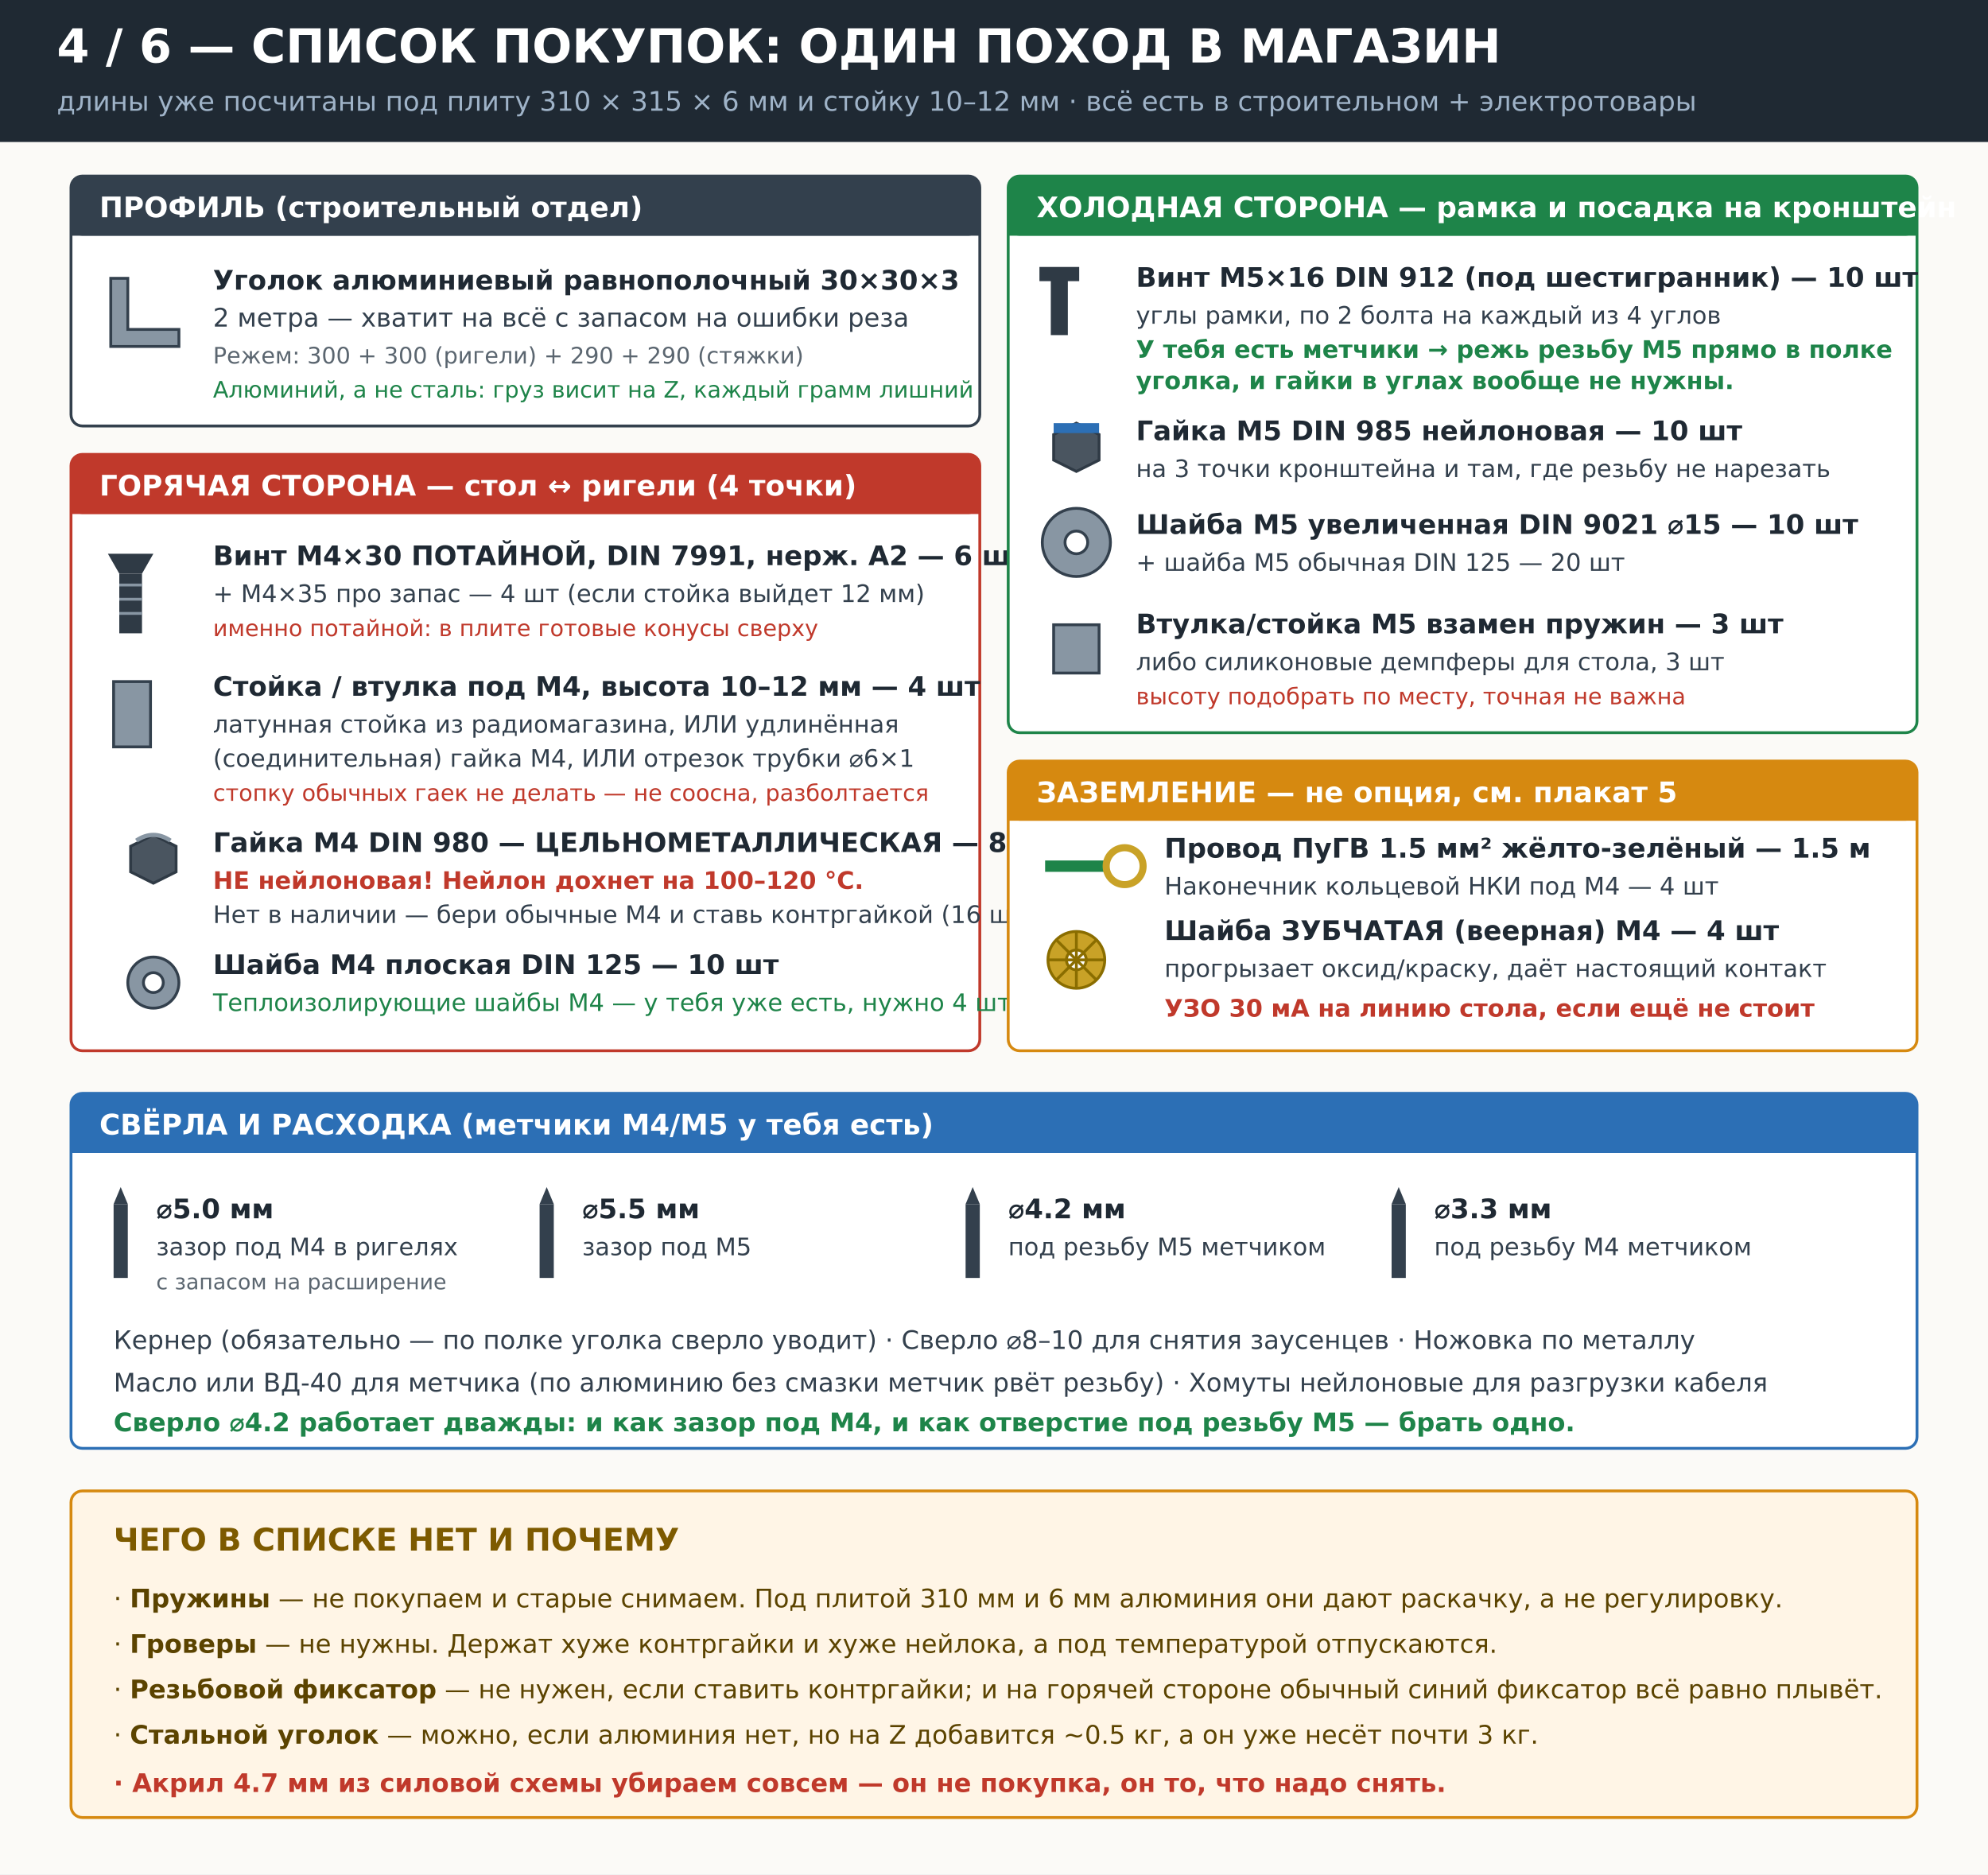
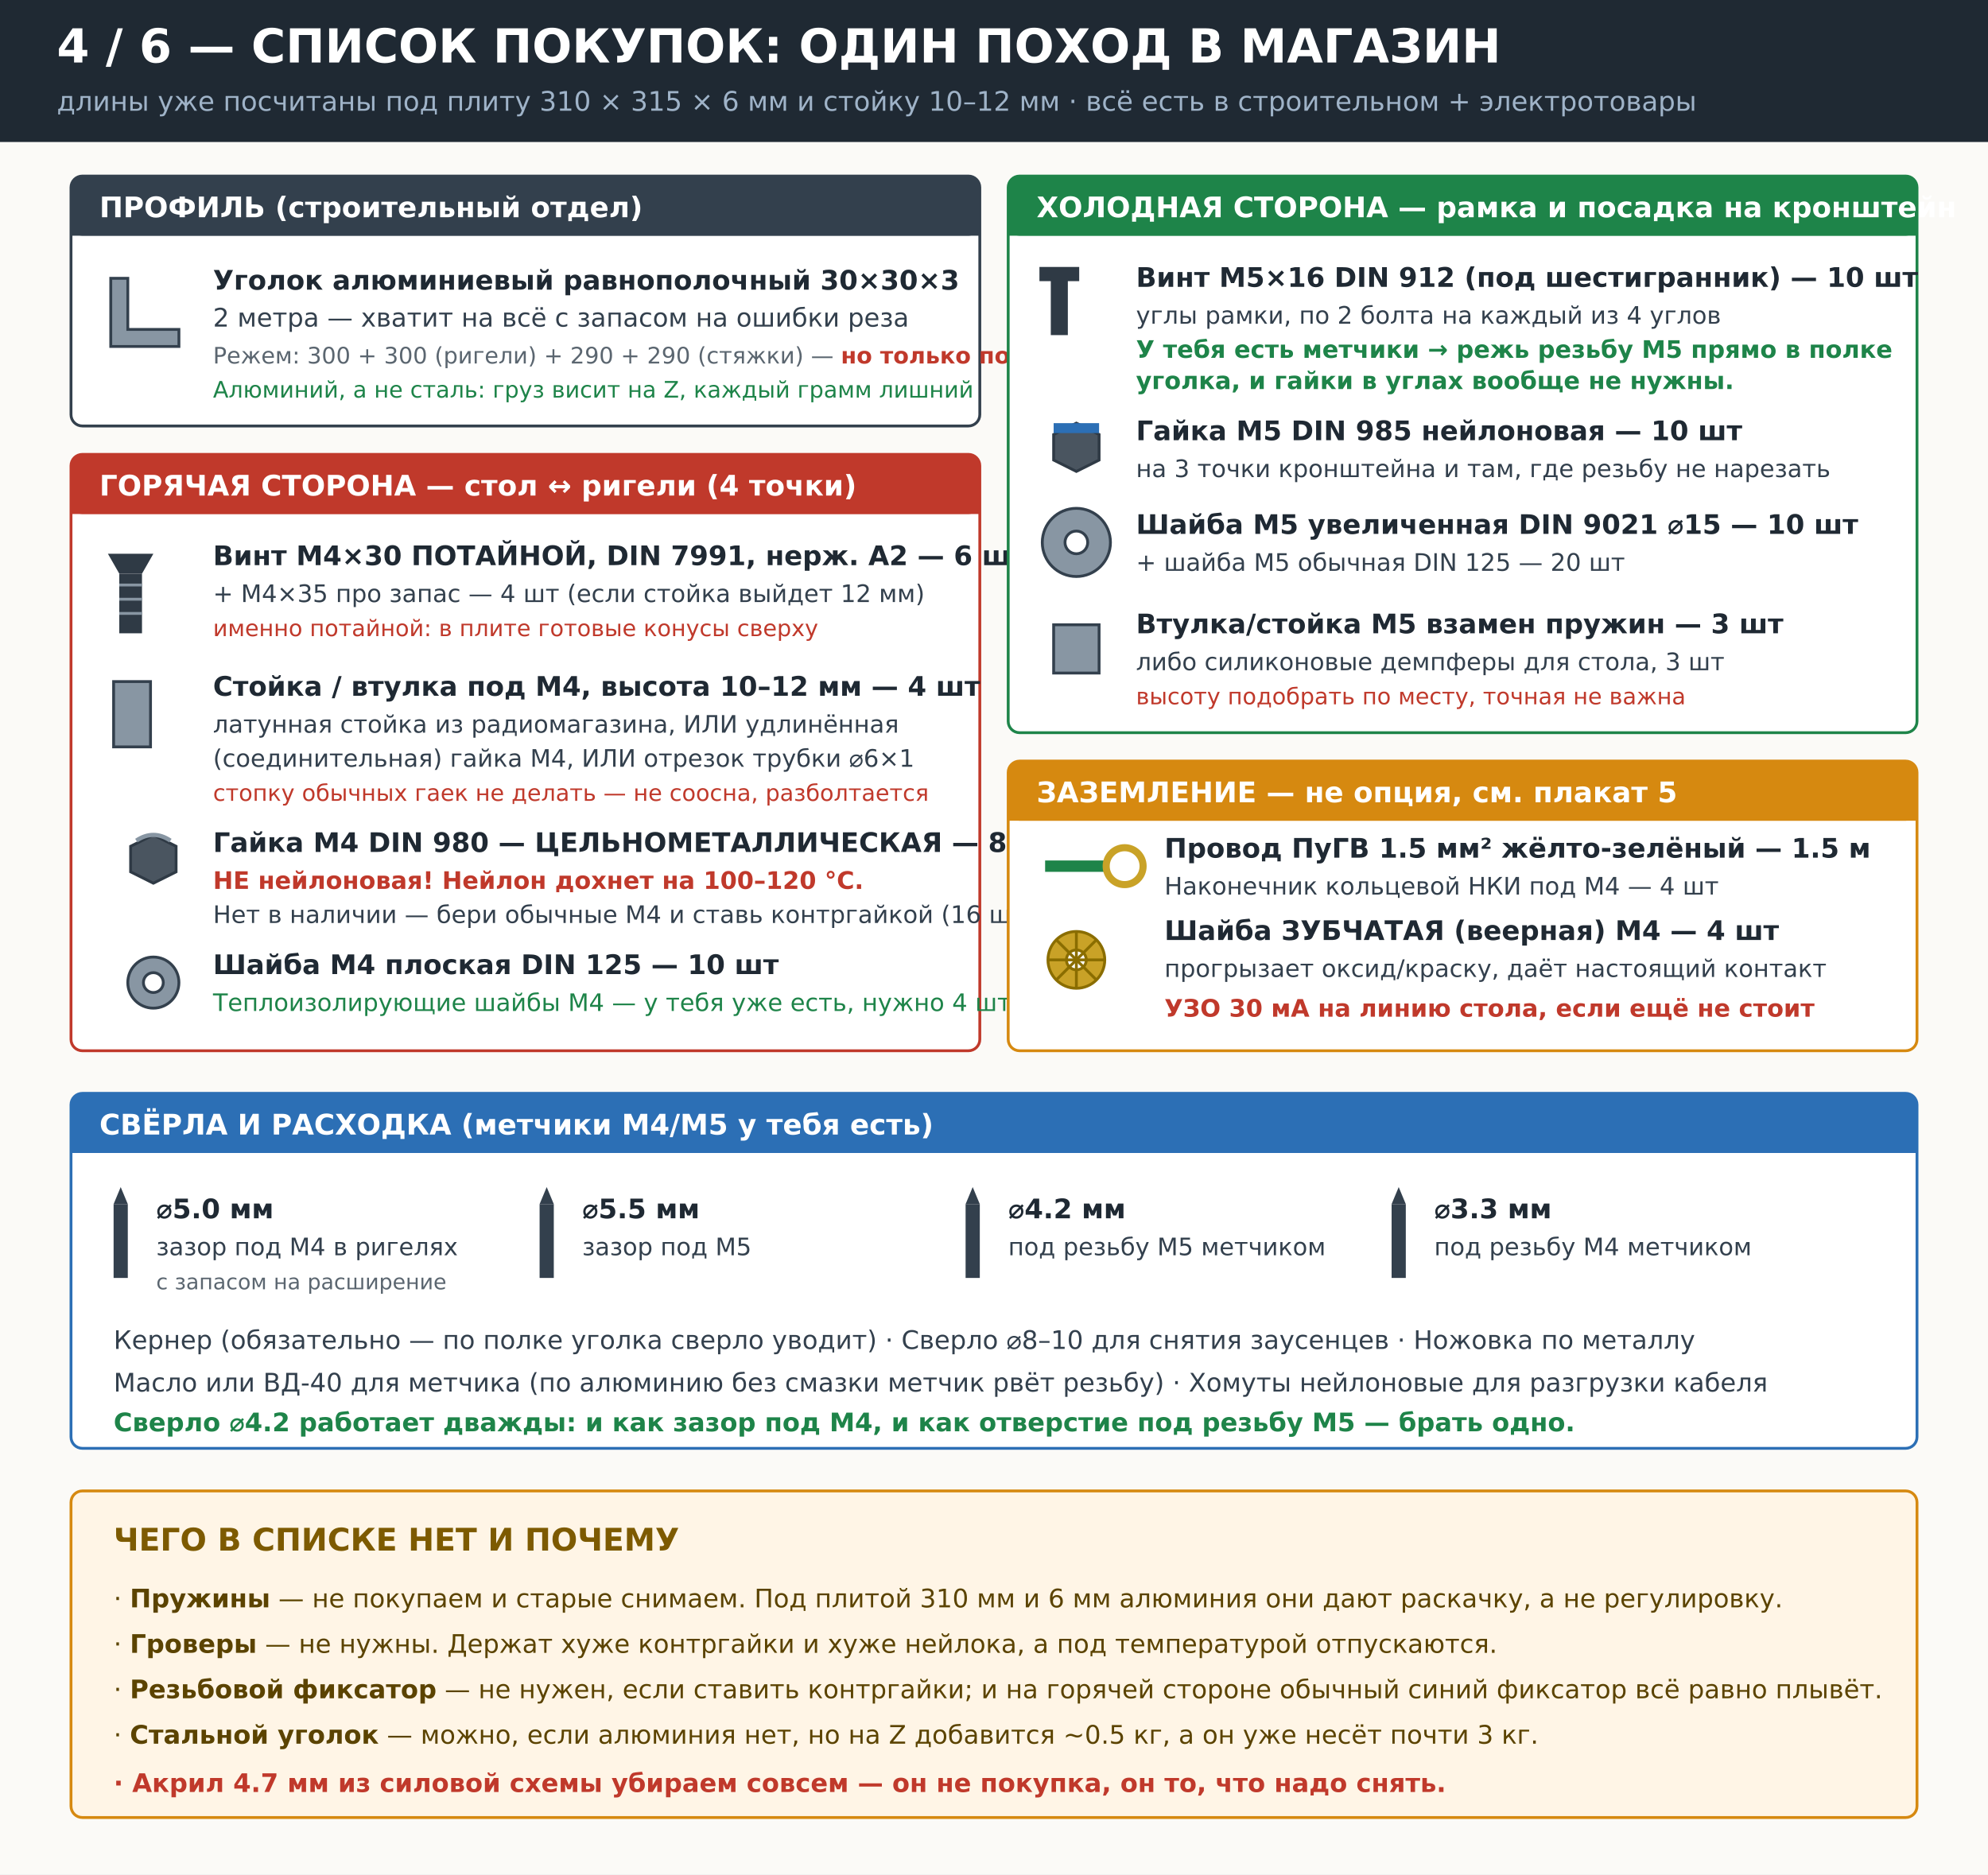
<svg xmlns="http://www.w3.org/2000/svg" viewBox="0 0 1400 1320" width="1400" height="1320" font-family="DejaVu Sans, Verdana, Geneva, sans-serif">
  <rect width="1400" height="1320" fill="#fbfaf7" />
  <rect x="0" y="0" width="1400" height="100" fill="#1f2933" />
  <text x="40" y="44" fill="#ffffff" font-size="33" font-weight="bold">4 / 6 — СПИСОК ПОКУПОК: ОДИН ПОХОД В МАГАЗИН</text>
  <text x="40" y="78" fill="#9fb3c8" font-size="19">длины уже посчитаны под плиту 310 × 315 × 6 мм и стойку 10–12 мм · всё есть в строительном + электротовары</text>
  <rect x="50" y="124" width="640" height="176" fill="#ffffff" stroke="#33404d" stroke-width="2" rx="8" />
  <rect x="50" y="124" width="640" height="42" fill="#33404d" rx="8" />
  <rect x="50" y="150" width="640" height="16" fill="#33404d" />
  <text x="70" y="153" fill="#ffffff" font-size="20" font-weight="bold">ПРОФИЛЬ (строительный отдел)</text>
  <polygon points="78,196 78,244 126,244 126,232 90,232 90,196" fill="#8896a3" stroke="#33404d" stroke-width="2" />
  <text x="150" y="204" fill="#1f2933" font-size="19" font-weight="bold">Уголок алюминиевый равнополочный 30×30×3</text>
  <text x="150" y="230" fill="#33404d" font-size="18">2 метра — хватит на всё с запасом на ошибки реза</text>
-   <text x="150" y="256" fill="#5b6670" font-size="16">Режем: 300 + 300 (ригели) + 290 + 290 (стяжки)</text>
+   <text x="150" y="256" fill="#5b6670" font-size="16">Режем: 300 + 300 (ригели) + 290 + 290 (стяжки) — <tspan fill="#c0392b" font-weight="bold">но только после замеров, плакат 6</tspan>
+   </text>
  <text x="150" y="280" fill="#1e8449" font-size="16">Алюминий, а не сталь: груз висит на Z, каждый грамм лишний</text>
  <rect x="50" y="320" width="640" height="420" fill="#ffffff" stroke="#c0392b" stroke-width="2" rx="8" />
  <rect x="50" y="320" width="640" height="42" fill="#c0392b" rx="8" />
  <rect x="50" y="346" width="640" height="16" fill="#c0392b" />
  <text x="70" y="349" fill="#ffffff" font-size="20" font-weight="bold">ГОРЯЧАЯ СТОРОНА — стол ↔ ригели (4 точки)</text>
  <polygon points="76,390 108,390 100,404 84,404" fill="#2f3a45" />
  <rect x="84" y="404" width="16" height="42" fill="#2f3a45" />
  <g stroke="#8896a3" stroke-width="2">
    <line x1="84" y1="412" x2="100" y2="412" />
    <line x1="84" y1="422" x2="100" y2="422" />
    <line x1="84" y1="432" x2="100" y2="432" />
  </g>
  <text x="150" y="398" fill="#1f2933" font-size="19" font-weight="bold">Винт М4×30 ПОТАЙНОЙ, DIN 7991, нерж. А2 — 6 шт</text>
  <text x="150" y="424" fill="#33404d" font-size="17">+ М4×35 про запас — 4 шт (если стойка выйдет 12 мм)</text>
  <text x="150" y="448" fill="#c0392b" font-size="16">именно потайной: в плите готовые конусы сверху</text>
  <rect x="80" y="480" width="26" height="46" fill="#8896a3" stroke="#33404d" stroke-width="2" />
  <text x="150" y="490" fill="#1f2933" font-size="19" font-weight="bold">Стойка / втулка под М4, высота 10–12 мм — 4 шт</text>
  <text x="150" y="516" fill="#33404d" font-size="17">латунная стойка из радиомагазина, ИЛИ удлинённая</text>
  <text x="150" y="540" fill="#33404d" font-size="17">(соединительная) гайка М4, ИЛИ отрезок трубки ⌀6×1</text>
  <text x="150" y="564" fill="#c0392b" font-size="16">стопку обычных гаек не делать — не соосна, разболтается</text>
  <polygon points="92,596 108,588 124,596 124,614 108,622 92,614" fill="#4a5560" stroke="#2f3a45" stroke-width="2" />
  <path d="M96,592 q12,-8 24,0" stroke="#8896a3" stroke-width="3" fill="none" />
  <text x="150" y="600" fill="#1f2933" font-size="19" font-weight="bold">Гайка М4 DIN 980 — ЦЕЛЬНОМЕТАЛЛИЧЕСКАЯ — 8 шт</text>
  <text x="150" y="626" fill="#c0392b" font-size="17" font-weight="bold">НЕ нейлоновая! Нейлон дохнет на 100–120 °C.</text>
  <text x="150" y="650" fill="#33404d" font-size="17">Нет в наличии — бери обычные М4 и ставь контргайкой (16 шт).</text>
  <circle cx="108" cy="692" r="18" fill="#8896a3" stroke="#33404d" stroke-width="2" />
  <circle cx="108" cy="692" r="7" fill="#ffffff" stroke="#33404d" stroke-width="2" />
  <text x="150" y="686" fill="#1f2933" font-size="19" font-weight="bold">Шайба М4 плоская DIN 125 — 10 шт</text>
  <text x="150" y="712" fill="#1e8449" font-size="17">Теплоизолирующие шайбы М4 — у тебя уже есть, нужно 4 шт</text>
  <rect x="710" y="124" width="640" height="392" fill="#ffffff" stroke="#1e8449" stroke-width="2" rx="8" />
  <rect x="710" y="124" width="640" height="42" fill="#1e8449" rx="8" />
  <rect x="710" y="150" width="640" height="16" fill="#1e8449" />
  <text x="730" y="153" fill="#ffffff" font-size="20" font-weight="bold">ХОЛОДНАЯ СТОРОНА — рамка и посадка на кронштейн</text>
  <rect x="740" y="196" width="12" height="40" fill="#2f3a45" />
  <rect x="732" y="188" width="28" height="10" fill="#2f3a45" />
  <text x="800" y="202" fill="#1f2933" font-size="19" font-weight="bold">Винт М5×16 DIN 912 (под шестигранник) — 10 шт</text>
  <text x="800" y="228" fill="#33404d" font-size="17">углы рамки, по 2 болта на каждый из 4 углов</text>
  <text x="800" y="252" fill="#1e8449" font-size="17" font-weight="bold">У тебя есть метчики → режь резьбу М5 прямо в полке</text>
  <text x="800" y="274" fill="#1e8449" font-size="17" font-weight="bold">уголка, и гайки в углах вообще не нужны.</text>
  <polygon points="742,306 758,298 774,306 774,324 758,332 742,324" fill="#4a5560" stroke="#2f3a45" stroke-width="2" />
  <rect x="742" y="298" width="32" height="7" fill="#2c6fb5" />
  <text x="800" y="310" fill="#1f2933" font-size="19" font-weight="bold">Гайка М5 DIN 985 нейлоновая — 10 шт</text>
  <text x="800" y="336" fill="#33404d" font-size="17">на 3 точки кронштейна и там, где резьбу не нарезать</text>
  <circle cx="758" cy="382" r="24" fill="#8896a3" stroke="#33404d" stroke-width="2" />
  <circle cx="758" cy="382" r="8" fill="#ffffff" stroke="#33404d" stroke-width="2" />
  <text x="800" y="376" fill="#1f2933" font-size="19" font-weight="bold">Шайба М5 увеличенная DIN 9021 ⌀15 — 10 шт</text>
  <text x="800" y="402" fill="#33404d" font-size="17">+ шайба М5 обычная DIN 125 — 20 шт</text>
  <rect x="742" y="440" width="32" height="34" fill="#8896a3" stroke="#33404d" stroke-width="2" />
  <text x="800" y="446" fill="#1f2933" font-size="19" font-weight="bold">Втулка/стойка М5 взамен пружин — 3 шт</text>
  <text x="800" y="472" fill="#33404d" font-size="17">либо силиконовые демпферы для стола, 3 шт</text>
  <text x="800" y="496" fill="#c0392b" font-size="16">высоту подобрать по месту, точная не важна</text>
  <rect x="710" y="536" width="640" height="204" fill="#ffffff" stroke="#d68910" stroke-width="2" rx="8" />
  <rect x="710" y="536" width="640" height="42" fill="#d68910" rx="8" />
  <rect x="710" y="562" width="640" height="16" fill="#d68910" />
  <text x="730" y="565" fill="#ffffff" font-size="20" font-weight="bold">ЗАЗЕМЛЕНИЕ — не опция, см. плакат 5</text>
  <path d="M736,610 h44" stroke="#1e8449" stroke-width="8" />
  <circle cx="792" cy="610" r="13" fill="none" stroke="#c9a227" stroke-width="5" />
  <text x="820" y="604" fill="#1f2933" font-size="19" font-weight="bold">Провод ПуГВ 1.5 мм² жёлто-зелёный — 1.5 м</text>
  <text x="820" y="630" fill="#33404d" font-size="17">Наконечник кольцевой НКИ под М4 — 4 шт</text>
  <circle cx="758" cy="676" r="20" fill="#c9a227" stroke="#8a6d00" stroke-width="2" />
  <circle cx="758" cy="676" r="7" fill="#ffffff" stroke="#8a6d00" stroke-width="2" />
  <g stroke="#8a6d00" stroke-width="2">
    <line x1="738" y1="676" x2="778" y2="676" />
    <line x1="758" y1="656" x2="758" y2="696" />
    <line x1="744" y1="662" x2="772" y2="690" />
    <line x1="772" y1="662" x2="744" y2="690" />
  </g>
  <text x="820" y="662" fill="#1f2933" font-size="19" font-weight="bold">Шайба ЗУБЧАТАЯ (веерная) М4 — 4 шт</text>
  <text x="820" y="688" fill="#33404d" font-size="17">прогрызает оксид/краску, даёт настоящий контакт</text>
  <text x="820" y="716" fill="#c0392b" font-size="17" font-weight="bold">УЗО 30 мА на линию стола, если ещё не стоит</text>
  <rect x="50" y="770" width="1300" height="250" fill="#ffffff" stroke="#2c6fb5" stroke-width="2" rx="8" />
  <rect x="50" y="770" width="1300" height="42" fill="#2c6fb5" rx="8" />
  <rect x="50" y="796" width="1300" height="16" fill="#2c6fb5" />
  <text x="70" y="799" fill="#ffffff" font-size="20" font-weight="bold">СВЁРЛА И РАСХОДКА (метчики М4/М5 у тебя есть)</text>
  <g fill="#33404d">
    <rect x="80" y="848" width="10" height="52" />
    <polygon points="80,848 90,848 85,836" />
    <rect x="380" y="848" width="10" height="52" />
    <polygon points="380,848 390,848 385,836" />
    <rect x="680" y="848" width="10" height="52" />
    <polygon points="680,848 690,848 685,836" />
    <rect x="980" y="848" width="10" height="52" />
    <polygon points="980,848 990,848 985,836" />
  </g>
  <text x="110" y="858" fill="#1f2933" font-size="19" font-weight="bold">⌀5.0 мм</text>
  <text x="110" y="884" fill="#33404d" font-size="17">зазор под М4 в ригелях</text>
  <text x="110" y="908" fill="#5b6670" font-size="15">с запасом на расширение</text>
  <text x="410" y="858" fill="#1f2933" font-size="19" font-weight="bold">⌀5.5 мм</text>
  <text x="410" y="884" fill="#33404d" font-size="17">зазор под М5</text>
  <text x="710" y="858" fill="#1f2933" font-size="19" font-weight="bold">⌀4.2 мм</text>
  <text x="710" y="884" fill="#33404d" font-size="17">под резьбу М5 метчиком</text>
  <text x="1010" y="858" fill="#1f2933" font-size="19" font-weight="bold">⌀3.3 мм</text>
  <text x="1010" y="884" fill="#33404d" font-size="17">под резьбу М4 метчиком</text>
  <text x="80" y="950" fill="#33404d" font-size="18">Кернер (обязательно — по полке уголка сверло уводит) · Сверло ⌀8–10 для снятия заусенцев · Ножовка по металлу</text>
  <text x="80" y="980" fill="#33404d" font-size="18">Масло или ВД-40 для метчика (по алюминию без смазки метчик рвёт резьбу) · Хомуты нейлоновые для разгрузки кабеля</text>
  <text x="80" y="1008" fill="#1e8449" font-size="18" font-weight="bold">Сверло ⌀4.2 работает дважды: и как зазор под М4, и как отверстие под резьбу М5 — брать одно.</text>
  <rect x="50" y="1050" width="1300" height="230" fill="#fff5e6" stroke="#d68910" stroke-width="2" rx="8" />
  <text x="80" y="1092" fill="#7d5a00" font-size="22" font-weight="bold">ЧЕГО В СПИСКЕ НЕТ И ПОЧЕМУ</text>
  <text x="80" y="1132" fill="#5b4300" font-size="18">· <tspan font-weight="bold">Пружины</tspan> — не покупаем и старые снимаем. Под плитой 310 мм и 6 мм алюминия они дают раскачку, а не регулировку.</text>
  <text x="80" y="1164" fill="#5b4300" font-size="18">· <tspan font-weight="bold">Гроверы</tspan> — не нужны. Держат хуже контргайки и хуже нейлока, а под температурой отпускаются.</text>
  <text x="80" y="1196" fill="#5b4300" font-size="18">· <tspan font-weight="bold">Резьбовой фиксатор</tspan> — не нужен, если ставить контргайки; и на горячей стороне обычный синий фиксатор всё равно плывёт.</text>
  <text x="80" y="1228" fill="#5b4300" font-size="18">· <tspan font-weight="bold">Стальной уголок</tspan> — можно, если алюминия нет, но на Z добавится ~0.5 кг, а он уже несёт почти 3 кг.</text>
  <text x="80" y="1262" fill="#c0392b" font-size="18" font-weight="bold">· Акрил 4.7 мм из силовой схемы убираем совсем — он не покупка, он то, что надо снять.</text>
</svg>
